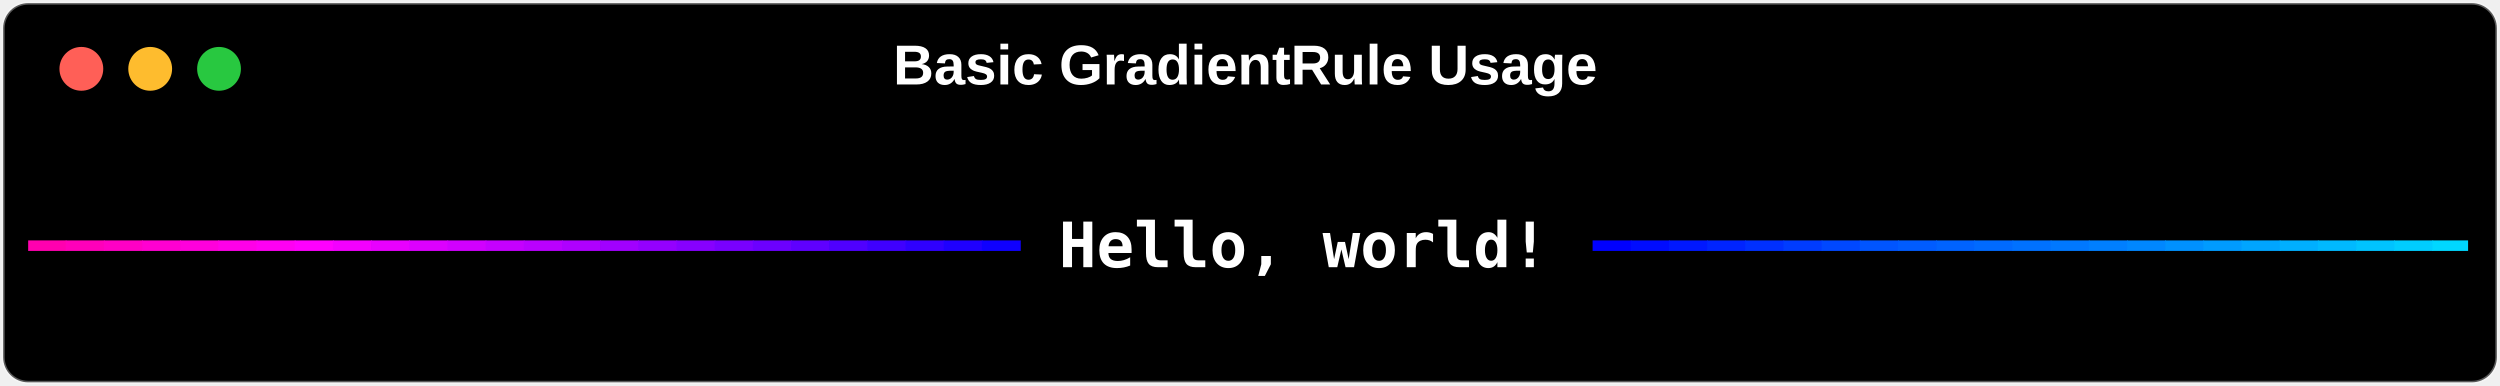
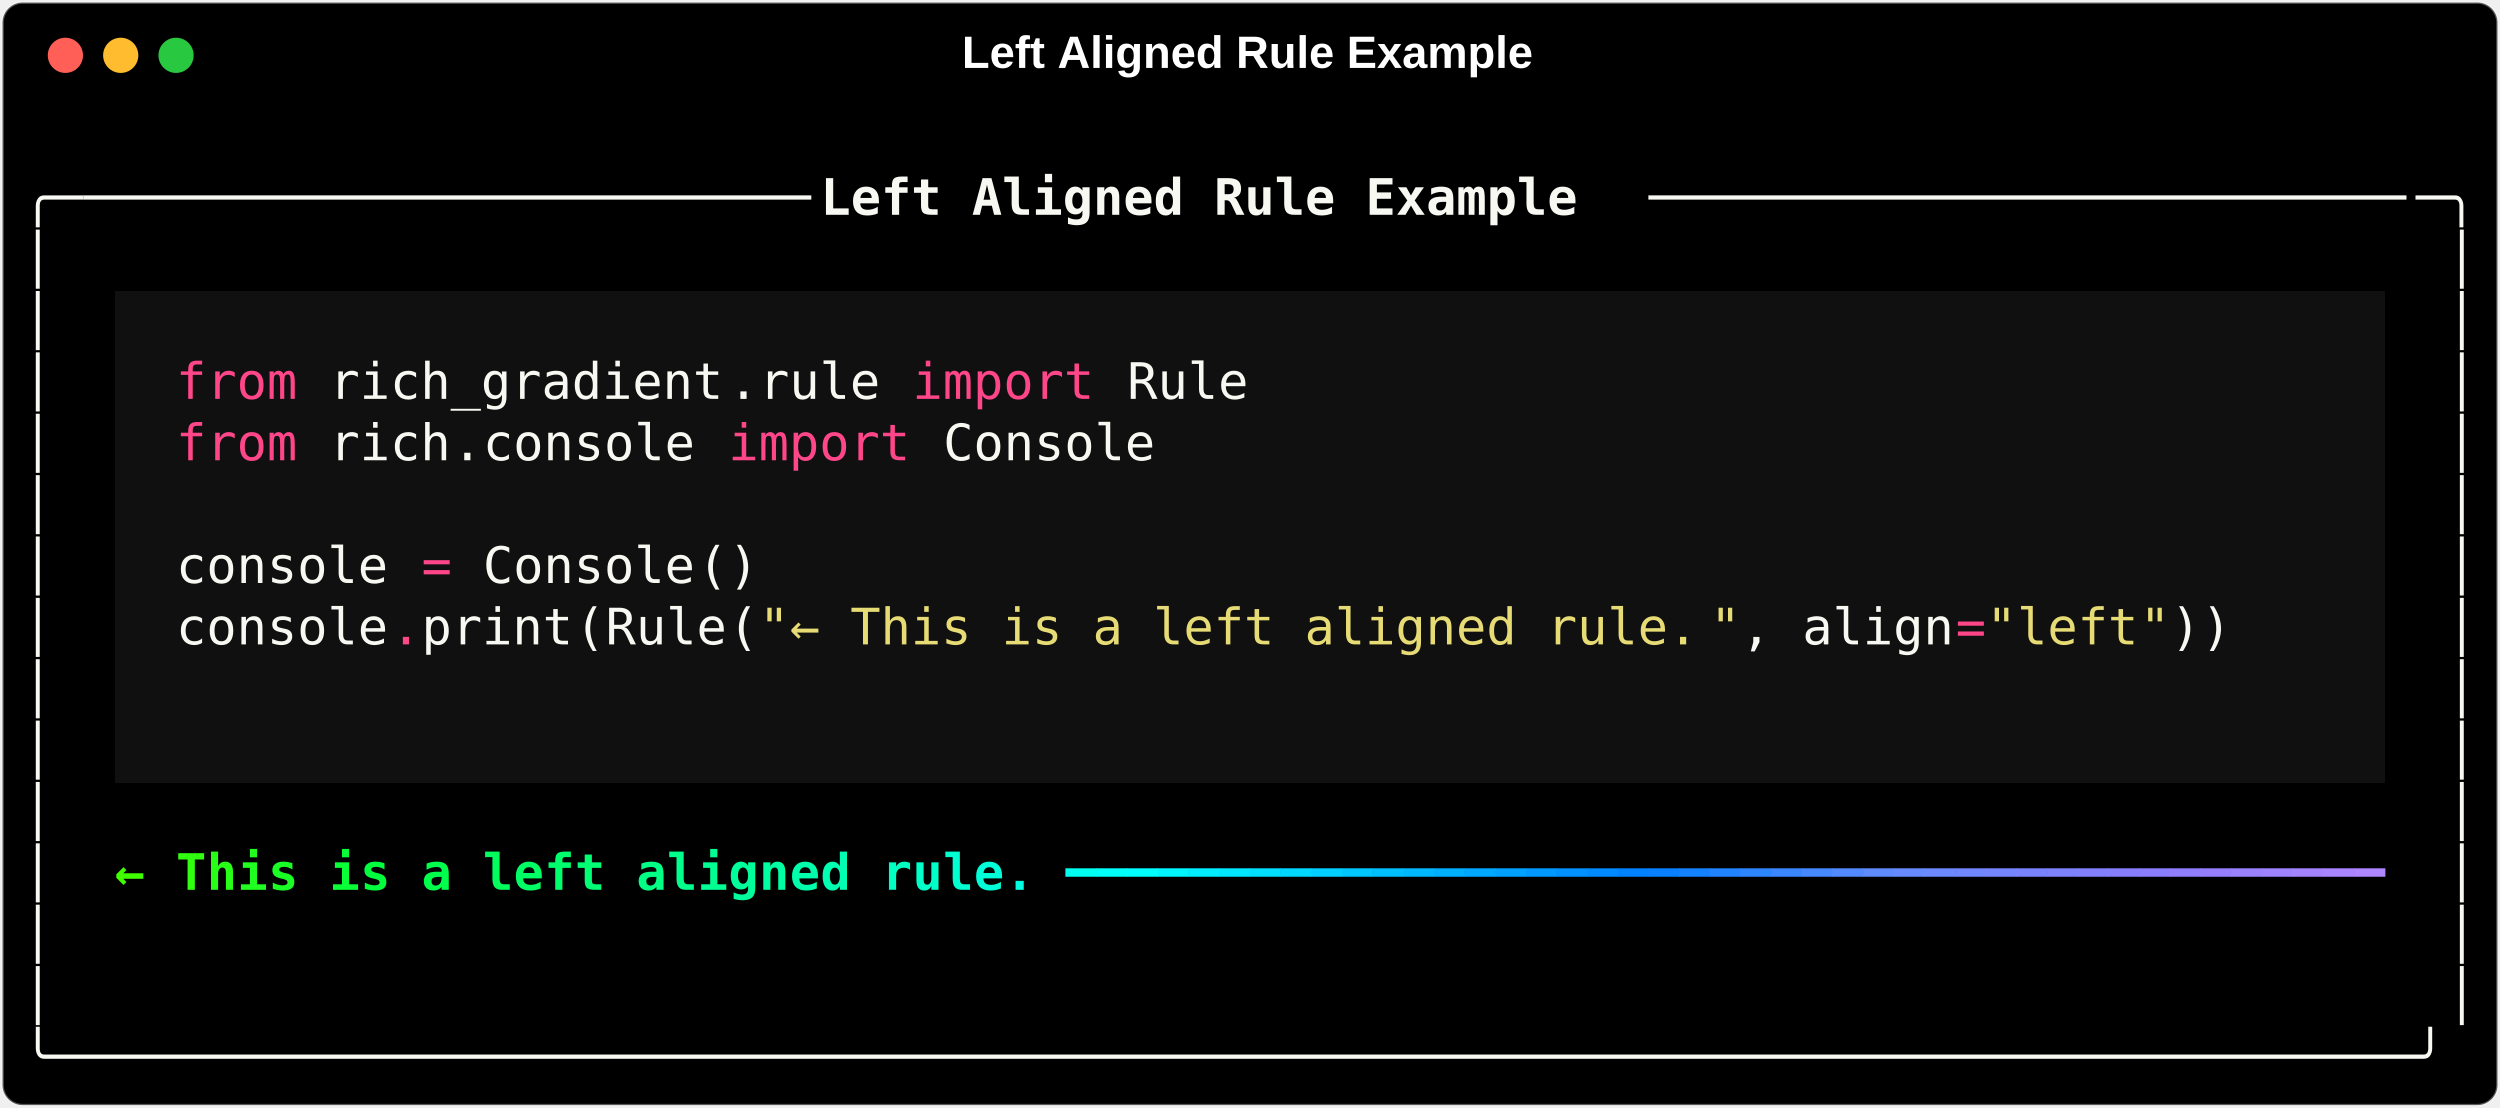
- <svg xmlns="http://www.w3.org/2000/svg" class="rich-terminal" viewBox="0 0 799 123.2">
+ <svg xmlns="http://www.w3.org/2000/svg" class="rich-terminal" viewBox="0 0 994 440.4">
  <style>

    @font-face {
        font-family: "Fira Code";
        src: local("FiraCode-Regular"),
                url("https://cdnjs.cloudflare.com/ajax/libs/firacode/6.2.0/woff2/FiraCode-Regular.woff2") format("woff2"),
                url("https://cdnjs.cloudflare.com/ajax/libs/firacode/6.2.0/woff/FiraCode-Regular.woff") format("woff");
        font-style: normal;
        font-weight: 400;
    }
    @font-face {
        font-family: "Fira Code";
        src: local("FiraCode-Bold"),
                url("https://cdnjs.cloudflare.com/ajax/libs/firacode/6.2.0/woff2/FiraCode-Bold.woff2") format("woff2"),
                url("https://cdnjs.cloudflare.com/ajax/libs/firacode/6.2.0/woff/FiraCode-Bold.woff") format("woff");
        font-style: bold;
        font-weight: 700;
    }

-     .terminal-1209703816-matrix {
+     .terminal-2399346236-matrix {
        font-family: Fira Code, monospace;
        font-size: 20px;
        line-height: 24.4px;
        font-variant-east-asian: full-width;
    }

-     .terminal-1209703816-title {
+     .terminal-2399346236-title {
        font-size: 18px;
        font-weight: bold;
        font-family: arial;
    }

-     .terminal-1209703816-r1 { fill: #ffffff }
- .terminal-1209703816-r2 { fill: #ff00af }
- .terminal-1209703816-r3 { fill: #ff00ba }
- .terminal-1209703816-r4 { fill: #ff00c5 }
- .terminal-1209703816-r5 { fill: #ff00d1 }
- .terminal-1209703816-r6 { fill: #ff00dc }
- .terminal-1209703816-r7 { fill: #ff00e8 }
- .terminal-1209703816-r8 { fill: #ff00f3 }
- .terminal-1209703816-r9 { fill: #ff00ff }
- .terminal-1209703816-r10 { fill: #f300ff }
- .terminal-1209703816-r11 { fill: #e800ff }
- .terminal-1209703816-r12 { fill: #dc00ff }
- .terminal-1209703816-r13 { fill: #d100ff }
- .terminal-1209703816-r14 { fill: #c500ff }
- .terminal-1209703816-r15 { fill: #ba00ff }
- .terminal-1209703816-r16 { fill: #af00ff }
- .terminal-1209703816-r17 { fill: #a100ff }
- .terminal-1209703816-r18 { fill: #9400ff }
- .terminal-1209703816-r19 { fill: #8700ff }
- .terminal-1209703816-r20 { fill: #7900ff }
- .terminal-1209703816-r21 { fill: #6c00ff }
- .terminal-1209703816-r22 { fill: #5f00ff }
- .terminal-1209703816-r23 { fill: #4f00ff }
- .terminal-1209703816-r24 { fill: #3f00ff }
- .terminal-1209703816-r25 { fill: #2f00ff }
- .terminal-1209703816-r26 { fill: #1f00ff }
- .terminal-1209703816-r27 { fill: #0f00ff }
- .terminal-1209703816-r28 { fill: #ffffff;font-weight: bold }
- .terminal-1209703816-r29 { fill: #0000ff }
- .terminal-1209703816-r30 { fill: #000cff }
- .terminal-1209703816-r31 { fill: #0018ff }
- .terminal-1209703816-r32 { fill: #0024ff }
- .terminal-1209703816-r33 { fill: #0030ff }
- .terminal-1209703816-r34 { fill: #003cff }
- .terminal-1209703816-r35 { fill: #0048ff }
- .terminal-1209703816-r36 { fill: #0055ff }
- .terminal-1209703816-r37 { fill: #005cff }
- .terminal-1209703816-r38 { fill: #0063ff }
- .terminal-1209703816-r39 { fill: #006aff }
- .terminal-1209703816-r40 { fill: #0071ff }
- .terminal-1209703816-r41 { fill: #0078ff }
- .terminal-1209703816-r42 { fill: #007fff }
- .terminal-1209703816-r43 { fill: #0087ff }
- .terminal-1209703816-r44 { fill: #0091ff }
- .terminal-1209703816-r45 { fill: #009bff }
- .terminal-1209703816-r46 { fill: #00a5ff }
- .terminal-1209703816-r47 { fill: #00afff }
- .terminal-1209703816-r48 { fill: #00b9ff }
- .terminal-1209703816-r49 { fill: #00c3ff }
- .terminal-1209703816-r50 { fill: #00cdff }
- .terminal-1209703816-r51 { fill: #00d7ff }
+     .terminal-2399346236-r1 { fill: #ffffff }
+ .terminal-2399346236-r2 { fill: #f8f8f2;font-weight: bold }
+ .terminal-2399346236-r3 { fill: #ff4689 }
+ .terminal-2399346236-r4 { fill: #f8f8f2 }
+ .terminal-2399346236-r5 { fill: #e6db74 }
+ .terminal-2399346236-r6 { fill: #40ff00;font-weight: bold }
+ .terminal-2399346236-r7 { fill: #38ff07;font-weight: bold }
+ .terminal-2399346236-r8 { fill: #30ff0f;font-weight: bold }
+ .terminal-2399346236-r9 { fill: #28ff17;font-weight: bold }
+ .terminal-2399346236-r10 { fill: #20ff1f;font-weight: bold }
+ .terminal-2399346236-r11 { fill: #19ff26;font-weight: bold }
+ .terminal-2399346236-r12 { fill: #11ff2e;font-weight: bold }
+ .terminal-2399346236-r13 { fill: #09ff36;font-weight: bold }
+ .terminal-2399346236-r14 { fill: #01ff3e;font-weight: bold }
+ .terminal-2399346236-r15 { fill: #00ff46;font-weight: bold }
+ .terminal-2399346236-r16 { fill: #00ff4d;font-weight: bold }
+ .terminal-2399346236-r17 { fill: #00ff55;font-weight: bold }
+ .terminal-2399346236-r18 { fill: #00ff5d;font-weight: bold }
+ .terminal-2399346236-r19 { fill: #00ff65;font-weight: bold }
+ .terminal-2399346236-r20 { fill: #00ff6c;font-weight: bold }
+ .terminal-2399346236-r21 { fill: #00ff74;font-weight: bold }
+ .terminal-2399346236-r22 { fill: #00ff7c;font-weight: bold }
+ .terminal-2399346236-r23 { fill: #00ff84;font-weight: bold }
+ .terminal-2399346236-r24 { fill: #00ff8b;font-weight: bold }
+ .terminal-2399346236-r25 { fill: #00ff93;font-weight: bold }
+ .terminal-2399346236-r26 { fill: #00ff9b;font-weight: bold }
+ .terminal-2399346236-r27 { fill: #00ffa2;font-weight: bold }
+ .terminal-2399346236-r28 { fill: #00ffaa;font-weight: bold }
+ .terminal-2399346236-r29 { fill: #00ffb2;font-weight: bold }
+ .terminal-2399346236-r30 { fill: #00ffb9;font-weight: bold }
+ .terminal-2399346236-r31 { fill: #00ffc1;font-weight: bold }
+ .terminal-2399346236-r32 { fill: #00ffc9;font-weight: bold }
+ .terminal-2399346236-r33 { fill: #00ffd1;font-weight: bold }
+ .terminal-2399346236-r34 { fill: #00ffd8;font-weight: bold }
+ .terminal-2399346236-r35 { fill: #00ffe0;font-weight: bold }
+ .terminal-2399346236-r36 { fill: #00ffe8 }
+ .terminal-2399346236-r37 { fill: #00fff0 }
+ .terminal-2399346236-r38 { fill: #00fff8 }
+ .terminal-2399346236-r39 { fill: #00feff }
+ .terminal-2399346236-r40 { fill: #00f6ff }
+ .terminal-2399346236-r41 { fill: #00eeff }
+ .terminal-2399346236-r42 { fill: #00e6ff }
+ .terminal-2399346236-r43 { fill: #00dfff }
+ .terminal-2399346236-r44 { fill: #00d7ff }
+ .terminal-2399346236-r45 { fill: #00cfff }
+ .terminal-2399346236-r46 { fill: #00c7ff }
+ .terminal-2399346236-r47 { fill: #00bfff }
+ .terminal-2399346236-r48 { fill: #00b8ff }
+ .terminal-2399346236-r49 { fill: #00b0ff }
+ .terminal-2399346236-r50 { fill: #00a8ff }
+ .terminal-2399346236-r51 { fill: #00a1ff }
+ .terminal-2399346236-r52 { fill: #0099ff }
+ .terminal-2399346236-r53 { fill: #0091ff }
+ .terminal-2399346236-r54 { fill: #008aff }
+ .terminal-2399346236-r55 { fill: #0082ff }
+ .terminal-2399346236-r56 { fill: #0880ff }
+ .terminal-2399346236-r57 { fill: #1482ff }
+ .terminal-2399346236-r58 { fill: #2183ff }
+ .terminal-2399346236-r59 { fill: #2d85ff }
+ .terminal-2399346236-r60 { fill: #3986ff }
+ .terminal-2399346236-r61 { fill: #4688ff }
+ .terminal-2399346236-r62 { fill: #5289ff }
+ .terminal-2399346236-r63 { fill: #5f8bff }
+ .terminal-2399346236-r64 { fill: #678bff }
+ .terminal-2399346236-r65 { fill: #6c89ff }
+ .terminal-2399346236-r66 { fill: #7087ff }
+ .terminal-2399346236-r67 { fill: #7585ff }
+ .terminal-2399346236-r68 { fill: #7983ff }
+ .terminal-2399346236-r69 { fill: #7d82ff }
+ .terminal-2399346236-r70 { fill: #8280ff }
+ .terminal-2399346236-r71 { fill: #867eff }
+ .terminal-2399346236-r72 { fill: #8b7dff }
+ .terminal-2399346236-r73 { fill: #907eff }
+ .terminal-2399346236-r74 { fill: #957fff }
+ .terminal-2399346236-r75 { fill: #9a81ff }
+ .terminal-2399346236-r76 { fill: #9f82ff }
+ .terminal-2399346236-r77 { fill: #a483ff }
+ .terminal-2399346236-r78 { fill: #a985ff }
+ .terminal-2399346236-r79 { fill: #ae86ff }
    </style>
  <defs>
-     <clipPath id="terminal-1209703816-clip-terminal">
-       <rect x="0" y="0" width="779.8" height="72.2" />
-     </clipPath>
-     <clipPath id="terminal-1209703816-line-0">
-       <rect x="0" y="1.5" width="780.8" height="24.65" />
-     </clipPath>
-     <clipPath id="terminal-1209703816-line-1">
-       <rect x="0" y="25.9" width="780.8" height="24.65" />
+     <clipPath id="terminal-2399346236-clip-terminal">
+       <rect x="0" y="0" width="975.0" height="389.4" />
+     </clipPath>
+     <clipPath id="terminal-2399346236-line-0">
+       <rect x="0" y="1.5" width="976" height="24.65" />
+     </clipPath>
+     <clipPath id="terminal-2399346236-line-1">
+       <rect x="0" y="25.9" width="976" height="24.65" />
+     </clipPath>
+     <clipPath id="terminal-2399346236-line-2">
+       <rect x="0" y="50.3" width="976" height="24.65" />
+     </clipPath>
+     <clipPath id="terminal-2399346236-line-3">
+       <rect x="0" y="74.7" width="976" height="24.65" />
+     </clipPath>
+     <clipPath id="terminal-2399346236-line-4">
+       <rect x="0" y="99.1" width="976" height="24.65" />
+     </clipPath>
+     <clipPath id="terminal-2399346236-line-5">
+       <rect x="0" y="123.5" width="976" height="24.65" />
+     </clipPath>
+     <clipPath id="terminal-2399346236-line-6">
+       <rect x="0" y="147.9" width="976" height="24.65" />
+     </clipPath>
+     <clipPath id="terminal-2399346236-line-7">
+       <rect x="0" y="172.3" width="976" height="24.65" />
+     </clipPath>
+     <clipPath id="terminal-2399346236-line-8">
+       <rect x="0" y="196.7" width="976" height="24.65" />
+     </clipPath>
+     <clipPath id="terminal-2399346236-line-9">
+       <rect x="0" y="221.1" width="976" height="24.65" />
+     </clipPath>
+     <clipPath id="terminal-2399346236-line-10">
+       <rect x="0" y="245.5" width="976" height="24.65" />
+     </clipPath>
+     <clipPath id="terminal-2399346236-line-11">
+       <rect x="0" y="269.9" width="976" height="24.65" />
+     </clipPath>
+     <clipPath id="terminal-2399346236-line-12">
+       <rect x="0" y="294.3" width="976" height="24.65" />
+     </clipPath>
+     <clipPath id="terminal-2399346236-line-13">
+       <rect x="0" y="318.7" width="976" height="24.65" />
+     </clipPath>
+     <clipPath id="terminal-2399346236-line-14">
+       <rect x="0" y="343.1" width="976" height="24.65" />
    </clipPath>
  </defs>
-   <rect fill="#000000" stroke="rgba(255,255,255,0.35)" stroke-width="1" x="1" y="1" width="797" height="121.2" rx="8" />
-   <text class="terminal-1209703816-title" fill="#ffffff" text-anchor="middle" x="398" y="27">Basic GradientRule Usage</text>
+   <rect fill="#000000" stroke="rgba(255,255,255,0.35)" stroke-width="1" x="1" y="1" width="992" height="438.4" rx="8" />
+   <text class="terminal-2399346236-title" fill="#ffffff" text-anchor="middle" x="496" y="27">Left Aligned Rule Example</text>
  <g transform="translate(26,22)">
    <circle cx="0" cy="0" r="7" fill="#ff5f57" />
    <circle cx="22" cy="0" r="7" fill="#febc2e" />
    <circle cx="44" cy="0" r="7" fill="#28c840" />
  </g>
-   <g transform="translate(9, 41)" clip-path="url(#terminal-1209703816-clip-terminal)">
-     <g class="terminal-1209703816-matrix">
-       <text class="terminal-1209703816-r1" x="780.8" y="20" textLength="12.2" clip-path="url(#terminal-1209703816-line-0)">
- </text>
-       <text class="terminal-1209703816-r2" x="0" y="44.4" textLength="12.2" clip-path="url(#terminal-1209703816-line-1)">━</text>
-       <text class="terminal-1209703816-r3" x="12.2" y="44.4" textLength="12.2" clip-path="url(#terminal-1209703816-line-1)">━</text>
-       <text class="terminal-1209703816-r4" x="24.4" y="44.4" textLength="12.2" clip-path="url(#terminal-1209703816-line-1)">━</text>
-       <text class="terminal-1209703816-r5" x="36.6" y="44.4" textLength="12.2" clip-path="url(#terminal-1209703816-line-1)">━</text>
-       <text class="terminal-1209703816-r6" x="48.8" y="44.4" textLength="12.2" clip-path="url(#terminal-1209703816-line-1)">━</text>
-       <text class="terminal-1209703816-r7" x="61" y="44.4" textLength="12.2" clip-path="url(#terminal-1209703816-line-1)">━</text>
-       <text class="terminal-1209703816-r8" x="73.2" y="44.4" textLength="12.2" clip-path="url(#terminal-1209703816-line-1)">━</text>
-       <text class="terminal-1209703816-r9" x="85.4" y="44.4" textLength="12.2" clip-path="url(#terminal-1209703816-line-1)">━</text>
-       <text class="terminal-1209703816-r10" x="97.6" y="44.4" textLength="12.2" clip-path="url(#terminal-1209703816-line-1)">━</text>
-       <text class="terminal-1209703816-r11" x="109.8" y="44.4" textLength="12.2" clip-path="url(#terminal-1209703816-line-1)">━</text>
-       <text class="terminal-1209703816-r12" x="122" y="44.4" textLength="12.2" clip-path="url(#terminal-1209703816-line-1)">━</text>
-       <text class="terminal-1209703816-r13" x="134.2" y="44.4" textLength="12.2" clip-path="url(#terminal-1209703816-line-1)">━</text>
-       <text class="terminal-1209703816-r14" x="146.4" y="44.4" textLength="12.2" clip-path="url(#terminal-1209703816-line-1)">━</text>
-       <text class="terminal-1209703816-r15" x="158.6" y="44.4" textLength="12.2" clip-path="url(#terminal-1209703816-line-1)">━</text>
-       <text class="terminal-1209703816-r16" x="170.8" y="44.4" textLength="12.2" clip-path="url(#terminal-1209703816-line-1)">━</text>
-       <text class="terminal-1209703816-r17" x="183" y="44.4" textLength="12.2" clip-path="url(#terminal-1209703816-line-1)">━</text>
-       <text class="terminal-1209703816-r18" x="195.2" y="44.4" textLength="12.2" clip-path="url(#terminal-1209703816-line-1)">━</text>
-       <text class="terminal-1209703816-r19" x="207.4" y="44.4" textLength="12.2" clip-path="url(#terminal-1209703816-line-1)">━</text>
-       <text class="terminal-1209703816-r20" x="219.6" y="44.4" textLength="12.2" clip-path="url(#terminal-1209703816-line-1)">━</text>
-       <text class="terminal-1209703816-r21" x="231.8" y="44.4" textLength="12.2" clip-path="url(#terminal-1209703816-line-1)">━</text>
-       <text class="terminal-1209703816-r22" x="244" y="44.4" textLength="12.2" clip-path="url(#terminal-1209703816-line-1)">━</text>
-       <text class="terminal-1209703816-r23" x="256.2" y="44.4" textLength="12.2" clip-path="url(#terminal-1209703816-line-1)">━</text>
-       <text class="terminal-1209703816-r24" x="268.4" y="44.4" textLength="12.2" clip-path="url(#terminal-1209703816-line-1)">━</text>
-       <text class="terminal-1209703816-r25" x="280.6" y="44.4" textLength="12.2" clip-path="url(#terminal-1209703816-line-1)">━</text>
-       <text class="terminal-1209703816-r26" x="292.8" y="44.4" textLength="12.2" clip-path="url(#terminal-1209703816-line-1)">━</text>
-       <text class="terminal-1209703816-r27" x="305" y="44.4" textLength="12.2" clip-path="url(#terminal-1209703816-line-1)">━</text>
-       <text class="terminal-1209703816-r28" x="329.4" y="44.4" textLength="158.6" clip-path="url(#terminal-1209703816-line-1)">Hello, world!</text>
-       <text class="terminal-1209703816-r29" x="500.2" y="44.4" textLength="12.2" clip-path="url(#terminal-1209703816-line-1)">━</text>
-       <text class="terminal-1209703816-r30" x="512.4" y="44.4" textLength="12.2" clip-path="url(#terminal-1209703816-line-1)">━</text>
-       <text class="terminal-1209703816-r31" x="524.6" y="44.4" textLength="12.2" clip-path="url(#terminal-1209703816-line-1)">━</text>
-       <text class="terminal-1209703816-r32" x="536.8" y="44.4" textLength="12.2" clip-path="url(#terminal-1209703816-line-1)">━</text>
-       <text class="terminal-1209703816-r33" x="549" y="44.4" textLength="12.2" clip-path="url(#terminal-1209703816-line-1)">━</text>
-       <text class="terminal-1209703816-r34" x="561.2" y="44.4" textLength="12.2" clip-path="url(#terminal-1209703816-line-1)">━</text>
-       <text class="terminal-1209703816-r35" x="573.4" y="44.4" textLength="12.2" clip-path="url(#terminal-1209703816-line-1)">━</text>
-       <text class="terminal-1209703816-r36" x="585.6" y="44.4" textLength="12.2" clip-path="url(#terminal-1209703816-line-1)">━</text>
-       <text class="terminal-1209703816-r37" x="597.8" y="44.4" textLength="12.2" clip-path="url(#terminal-1209703816-line-1)">━</text>
-       <text class="terminal-1209703816-r38" x="610" y="44.4" textLength="12.2" clip-path="url(#terminal-1209703816-line-1)">━</text>
-       <text class="terminal-1209703816-r39" x="622.2" y="44.4" textLength="12.2" clip-path="url(#terminal-1209703816-line-1)">━</text>
-       <text class="terminal-1209703816-r40" x="634.4" y="44.4" textLength="12.2" clip-path="url(#terminal-1209703816-line-1)">━</text>
-       <text class="terminal-1209703816-r41" x="646.6" y="44.4" textLength="12.2" clip-path="url(#terminal-1209703816-line-1)">━</text>
-       <text class="terminal-1209703816-r42" x="658.8" y="44.4" textLength="12.2" clip-path="url(#terminal-1209703816-line-1)">━</text>
-       <text class="terminal-1209703816-r43" x="671" y="44.4" textLength="12.2" clip-path="url(#terminal-1209703816-line-1)">━</text>
-       <text class="terminal-1209703816-r44" x="683.2" y="44.4" textLength="12.2" clip-path="url(#terminal-1209703816-line-1)">━</text>
-       <text class="terminal-1209703816-r45" x="695.4" y="44.4" textLength="12.2" clip-path="url(#terminal-1209703816-line-1)">━</text>
-       <text class="terminal-1209703816-r46" x="707.6" y="44.4" textLength="12.2" clip-path="url(#terminal-1209703816-line-1)">━</text>
-       <text class="terminal-1209703816-r47" x="719.8" y="44.4" textLength="12.2" clip-path="url(#terminal-1209703816-line-1)">━</text>
-       <text class="terminal-1209703816-r48" x="732" y="44.4" textLength="12.2" clip-path="url(#terminal-1209703816-line-1)">━</text>
-       <text class="terminal-1209703816-r49" x="744.2" y="44.4" textLength="12.2" clip-path="url(#terminal-1209703816-line-1)">━</text>
-       <text class="terminal-1209703816-r50" x="756.4" y="44.4" textLength="12.2" clip-path="url(#terminal-1209703816-line-1)">━</text>
-       <text class="terminal-1209703816-r51" x="768.6" y="44.4" textLength="12.2" clip-path="url(#terminal-1209703816-line-1)">━</text>
-       <text class="terminal-1209703816-r1" x="780.8" y="44.4" textLength="12.2" clip-path="url(#terminal-1209703816-line-1)">
- </text>
-       <text class="terminal-1209703816-r1" x="780.8" y="68.8" textLength="12.2" clip-path="url(#terminal-1209703816-line-2)">
+   <g transform="translate(9, 41)" clip-path="url(#terminal-2399346236-clip-terminal)">
+     <rect fill="#101010" x="36.6" y="74.7" width="902.8" height="24.65" shape-rendering="crispEdges" />
+     <rect fill="#101010" x="36.6" y="99.1" width="24.4" height="24.65" shape-rendering="crispEdges" />
+     <rect fill="#101010" x="61" y="99.1" width="48.8" height="24.65" shape-rendering="crispEdges" />
+     <rect fill="#101010" x="109.8" y="99.1" width="12.2" height="24.65" shape-rendering="crispEdges" />
+     <rect fill="#101010" x="122" y="99.1" width="158.6" height="24.65" shape-rendering="crispEdges" />
+     <rect fill="#101010" x="280.6" y="99.1" width="12.2" height="24.65" shape-rendering="crispEdges" />
+     <rect fill="#101010" x="292.8" y="99.1" width="48.8" height="24.65" shape-rendering="crispEdges" />
+     <rect fill="#101010" x="341.6" y="99.1" width="12.2" height="24.65" shape-rendering="crispEdges" />
+     <rect fill="#101010" x="353.8" y="99.1" width="73.2" height="24.65" shape-rendering="crispEdges" />
+     <rect fill="#101010" x="427" y="99.1" width="12.2" height="24.65" shape-rendering="crispEdges" />
+     <rect fill="#101010" x="439.2" y="99.1" width="48.8" height="24.65" shape-rendering="crispEdges" />
+     <rect fill="#101010" x="488" y="99.1" width="427" height="24.65" shape-rendering="crispEdges" />
+     <rect fill="#101010" x="915" y="99.1" width="24.4" height="24.65" shape-rendering="crispEdges" />
+     <rect fill="#101010" x="36.6" y="123.5" width="24.4" height="24.65" shape-rendering="crispEdges" />
+     <rect fill="#101010" x="61" y="123.5" width="48.8" height="24.65" shape-rendering="crispEdges" />
+     <rect fill="#101010" x="109.8" y="123.5" width="12.2" height="24.65" shape-rendering="crispEdges" />
+     <rect fill="#101010" x="122" y="123.5" width="48.8" height="24.65" shape-rendering="crispEdges" />
+     <rect fill="#101010" x="170.8" y="123.5" width="12.2" height="24.65" shape-rendering="crispEdges" />
+     <rect fill="#101010" x="183" y="123.5" width="85.4" height="24.65" shape-rendering="crispEdges" />
+     <rect fill="#101010" x="268.4" y="123.5" width="12.2" height="24.65" shape-rendering="crispEdges" />
+     <rect fill="#101010" x="280.6" y="123.5" width="73.2" height="24.65" shape-rendering="crispEdges" />
+     <rect fill="#101010" x="353.8" y="123.5" width="12.2" height="24.65" shape-rendering="crispEdges" />
+     <rect fill="#101010" x="366" y="123.5" width="85.4" height="24.65" shape-rendering="crispEdges" />
+     <rect fill="#101010" x="451.4" y="123.5" width="463.6" height="24.65" shape-rendering="crispEdges" />
+     <rect fill="#101010" x="915" y="123.5" width="24.4" height="24.65" shape-rendering="crispEdges" />
+     <rect fill="#101010" x="36.6" y="147.9" width="24.4" height="24.65" shape-rendering="crispEdges" />
+     <rect fill="#101010" x="61" y="147.9" width="854" height="24.65" shape-rendering="crispEdges" />
+     <rect fill="#101010" x="915" y="147.9" width="24.4" height="24.65" shape-rendering="crispEdges" />
+     <rect fill="#101010" x="36.6" y="172.3" width="24.4" height="24.65" shape-rendering="crispEdges" />
+     <rect fill="#101010" x="61" y="172.3" width="85.4" height="24.65" shape-rendering="crispEdges" />
+     <rect fill="#101010" x="146.4" y="172.3" width="12.2" height="24.65" shape-rendering="crispEdges" />
+     <rect fill="#101010" x="158.6" y="172.3" width="12.2" height="24.65" shape-rendering="crispEdges" />
+     <rect fill="#101010" x="170.8" y="172.3" width="12.2" height="24.65" shape-rendering="crispEdges" />
+     <rect fill="#101010" x="183" y="172.3" width="85.4" height="24.65" shape-rendering="crispEdges" />
+     <rect fill="#101010" x="268.4" y="172.3" width="12.2" height="24.65" shape-rendering="crispEdges" />
+     <rect fill="#101010" x="280.6" y="172.3" width="12.2" height="24.65" shape-rendering="crispEdges" />
+     <rect fill="#101010" x="292.8" y="172.3" width="622.2" height="24.65" shape-rendering="crispEdges" />
+     <rect fill="#101010" x="915" y="172.3" width="24.4" height="24.65" shape-rendering="crispEdges" />
+     <rect fill="#101010" x="36.6" y="196.7" width="24.4" height="24.65" shape-rendering="crispEdges" />
+     <rect fill="#101010" x="61" y="196.7" width="85.4" height="24.65" shape-rendering="crispEdges" />
+     <rect fill="#101010" x="146.4" y="196.7" width="12.2" height="24.65" shape-rendering="crispEdges" />
+     <rect fill="#101010" x="158.6" y="196.7" width="61" height="24.65" shape-rendering="crispEdges" />
+     <rect fill="#101010" x="219.6" y="196.7" width="12.2" height="24.65" shape-rendering="crispEdges" />
+     <rect fill="#101010" x="231.8" y="196.7" width="48.8" height="24.65" shape-rendering="crispEdges" />
+     <rect fill="#101010" x="280.6" y="196.7" width="12.2" height="24.65" shape-rendering="crispEdges" />
+     <rect fill="#101010" x="292.8" y="196.7" width="12.2" height="24.65" shape-rendering="crispEdges" />
+     <rect fill="#101010" x="305" y="196.7" width="366" height="24.65" shape-rendering="crispEdges" />
+     <rect fill="#101010" x="671" y="196.7" width="12.2" height="24.65" shape-rendering="crispEdges" />
+     <rect fill="#101010" x="683.2" y="196.7" width="12.2" height="24.65" shape-rendering="crispEdges" />
+     <rect fill="#101010" x="695.4" y="196.7" width="12.2" height="24.65" shape-rendering="crispEdges" />
+     <rect fill="#101010" x="707.6" y="196.7" width="61" height="24.65" shape-rendering="crispEdges" />
+     <rect fill="#101010" x="768.6" y="196.7" width="12.2" height="24.65" shape-rendering="crispEdges" />
+     <rect fill="#101010" x="780.8" y="196.7" width="12.2" height="24.65" shape-rendering="crispEdges" />
+     <rect fill="#101010" x="793" y="196.7" width="48.8" height="24.65" shape-rendering="crispEdges" />
+     <rect fill="#101010" x="841.8" y="196.7" width="12.2" height="24.65" shape-rendering="crispEdges" />
+     <rect fill="#101010" x="854" y="196.7" width="12.2" height="24.65" shape-rendering="crispEdges" />
+     <rect fill="#101010" x="866.2" y="196.7" width="12.2" height="24.65" shape-rendering="crispEdges" />
+     <rect fill="#101010" x="878.4" y="196.7" width="36.6" height="24.65" shape-rendering="crispEdges" />
+     <rect fill="#101010" x="915" y="196.7" width="24.4" height="24.65" shape-rendering="crispEdges" />
+     <rect fill="#101010" x="36.6" y="221.1" width="24.4" height="24.65" shape-rendering="crispEdges" />
+     <rect fill="#101010" x="61" y="221.1" width="854" height="24.65" shape-rendering="crispEdges" />
+     <rect fill="#101010" x="915" y="221.1" width="24.4" height="24.65" shape-rendering="crispEdges" />
+     <rect fill="#101010" x="36.6" y="245.5" width="902.8" height="24.65" shape-rendering="crispEdges" />
+     <g class="terminal-2399346236-matrix">
+       <text class="terminal-2399346236-r1" x="976" y="20" textLength="12.2" clip-path="url(#terminal-2399346236-line-0)">
+ </text>
+       <text class="terminal-2399346236-r2" x="0" y="44.4" textLength="24.4" clip-path="url(#terminal-2399346236-line-1)">╭─</text>
+       <text class="terminal-2399346236-r2" x="24.4" y="44.4" textLength="292.8" clip-path="url(#terminal-2399346236-line-1)">────────────────────────</text>
+       <text class="terminal-2399346236-r2" x="317.2" y="44.4" textLength="329.4" clip-path="url(#terminal-2399346236-line-1)"> Left Aligned Rule Example </text>
+       <text class="terminal-2399346236-r2" x="646.6" y="44.4" textLength="305" clip-path="url(#terminal-2399346236-line-1)">─────────────────────────</text>
+       <text class="terminal-2399346236-r2" x="951.6" y="44.4" textLength="24.4" clip-path="url(#terminal-2399346236-line-1)">─╮</text>
+       <text class="terminal-2399346236-r1" x="976" y="44.4" textLength="12.2" clip-path="url(#terminal-2399346236-line-1)">
+ </text>
+       <text class="terminal-2399346236-r2" x="0" y="68.8" textLength="12.2" clip-path="url(#terminal-2399346236-line-2)">│</text>
+       <text class="terminal-2399346236-r2" x="963.8" y="68.8" textLength="12.2" clip-path="url(#terminal-2399346236-line-2)">│</text>
+       <text class="terminal-2399346236-r1" x="976" y="68.8" textLength="12.2" clip-path="url(#terminal-2399346236-line-2)">
+ </text>
+       <text class="terminal-2399346236-r2" x="0" y="93.2" textLength="12.2" clip-path="url(#terminal-2399346236-line-3)">│</text>
+       <text class="terminal-2399346236-r2" x="963.8" y="93.2" textLength="12.2" clip-path="url(#terminal-2399346236-line-3)">│</text>
+       <text class="terminal-2399346236-r1" x="976" y="93.2" textLength="12.2" clip-path="url(#terminal-2399346236-line-3)">
+ </text>
+       <text class="terminal-2399346236-r2" x="0" y="117.6" textLength="12.2" clip-path="url(#terminal-2399346236-line-4)">│</text>
+       <text class="terminal-2399346236-r3" x="61" y="117.6" textLength="48.8" clip-path="url(#terminal-2399346236-line-4)">from</text>
+       <text class="terminal-2399346236-r4" x="122" y="117.6" textLength="158.6" clip-path="url(#terminal-2399346236-line-4)">rich_gradient</text>
+       <text class="terminal-2399346236-r4" x="280.6" y="117.6" textLength="12.2" clip-path="url(#terminal-2399346236-line-4)">.</text>
+       <text class="terminal-2399346236-r4" x="292.8" y="117.6" textLength="48.8" clip-path="url(#terminal-2399346236-line-4)">rule</text>
+       <text class="terminal-2399346236-r3" x="353.8" y="117.6" textLength="73.2" clip-path="url(#terminal-2399346236-line-4)">import</text>
+       <text class="terminal-2399346236-r4" x="439.2" y="117.6" textLength="48.8" clip-path="url(#terminal-2399346236-line-4)">Rule</text>
+       <text class="terminal-2399346236-r2" x="963.8" y="117.6" textLength="12.2" clip-path="url(#terminal-2399346236-line-4)">│</text>
+       <text class="terminal-2399346236-r1" x="976" y="117.6" textLength="12.2" clip-path="url(#terminal-2399346236-line-4)">
+ </text>
+       <text class="terminal-2399346236-r2" x="0" y="142" textLength="12.2" clip-path="url(#terminal-2399346236-line-5)">│</text>
+       <text class="terminal-2399346236-r3" x="61" y="142" textLength="48.8" clip-path="url(#terminal-2399346236-line-5)">from</text>
+       <text class="terminal-2399346236-r4" x="122" y="142" textLength="48.8" clip-path="url(#terminal-2399346236-line-5)">rich</text>
+       <text class="terminal-2399346236-r4" x="170.8" y="142" textLength="12.2" clip-path="url(#terminal-2399346236-line-5)">.</text>
+       <text class="terminal-2399346236-r4" x="183" y="142" textLength="85.4" clip-path="url(#terminal-2399346236-line-5)">console</text>
+       <text class="terminal-2399346236-r3" x="280.6" y="142" textLength="73.2" clip-path="url(#terminal-2399346236-line-5)">import</text>
+       <text class="terminal-2399346236-r4" x="366" y="142" textLength="85.4" clip-path="url(#terminal-2399346236-line-5)">Console</text>
+       <text class="terminal-2399346236-r2" x="963.8" y="142" textLength="12.2" clip-path="url(#terminal-2399346236-line-5)">│</text>
+       <text class="terminal-2399346236-r1" x="976" y="142" textLength="12.2" clip-path="url(#terminal-2399346236-line-5)">
+ </text>
+       <text class="terminal-2399346236-r2" x="0" y="166.4" textLength="12.2" clip-path="url(#terminal-2399346236-line-6)">│</text>
+       <text class="terminal-2399346236-r2" x="963.8" y="166.4" textLength="12.2" clip-path="url(#terminal-2399346236-line-6)">│</text>
+       <text class="terminal-2399346236-r1" x="976" y="166.4" textLength="12.2" clip-path="url(#terminal-2399346236-line-6)">
+ </text>
+       <text class="terminal-2399346236-r2" x="0" y="190.8" textLength="12.2" clip-path="url(#terminal-2399346236-line-7)">│</text>
+       <text class="terminal-2399346236-r4" x="61" y="190.8" textLength="85.4" clip-path="url(#terminal-2399346236-line-7)">console</text>
+       <text class="terminal-2399346236-r3" x="158.6" y="190.8" textLength="12.2" clip-path="url(#terminal-2399346236-line-7)">=</text>
+       <text class="terminal-2399346236-r4" x="183" y="190.8" textLength="85.4" clip-path="url(#terminal-2399346236-line-7)">Console</text>
+       <text class="terminal-2399346236-r4" x="268.4" y="190.8" textLength="12.2" clip-path="url(#terminal-2399346236-line-7)">(</text>
+       <text class="terminal-2399346236-r4" x="280.6" y="190.8" textLength="12.2" clip-path="url(#terminal-2399346236-line-7)">)</text>
+       <text class="terminal-2399346236-r2" x="963.8" y="190.8" textLength="12.2" clip-path="url(#terminal-2399346236-line-7)">│</text>
+       <text class="terminal-2399346236-r1" x="976" y="190.8" textLength="12.2" clip-path="url(#terminal-2399346236-line-7)">
+ </text>
+       <text class="terminal-2399346236-r2" x="0" y="215.2" textLength="12.2" clip-path="url(#terminal-2399346236-line-8)">│</text>
+       <text class="terminal-2399346236-r4" x="61" y="215.2" textLength="85.4" clip-path="url(#terminal-2399346236-line-8)">console</text>
+       <text class="terminal-2399346236-r3" x="146.4" y="215.2" textLength="12.2" clip-path="url(#terminal-2399346236-line-8)">.</text>
+       <text class="terminal-2399346236-r4" x="158.6" y="215.2" textLength="61" clip-path="url(#terminal-2399346236-line-8)">print</text>
+       <text class="terminal-2399346236-r4" x="219.6" y="215.2" textLength="12.2" clip-path="url(#terminal-2399346236-line-8)">(</text>
+       <text class="terminal-2399346236-r4" x="231.8" y="215.2" textLength="48.8" clip-path="url(#terminal-2399346236-line-8)">Rule</text>
+       <text class="terminal-2399346236-r4" x="280.6" y="215.2" textLength="12.2" clip-path="url(#terminal-2399346236-line-8)">(</text>
+       <text class="terminal-2399346236-r5" x="292.8" y="215.2" textLength="12.2" clip-path="url(#terminal-2399346236-line-8)">"</text>
+       <text class="terminal-2399346236-r5" x="305" y="215.2" textLength="366" clip-path="url(#terminal-2399346236-line-8)">← This is a left aligned rule.</text>
+       <text class="terminal-2399346236-r5" x="671" y="215.2" textLength="12.2" clip-path="url(#terminal-2399346236-line-8)">"</text>
+       <text class="terminal-2399346236-r4" x="683.2" y="215.2" textLength="12.2" clip-path="url(#terminal-2399346236-line-8)">,</text>
+       <text class="terminal-2399346236-r4" x="707.6" y="215.2" textLength="61" clip-path="url(#terminal-2399346236-line-8)">align</text>
+       <text class="terminal-2399346236-r3" x="768.6" y="215.2" textLength="12.2" clip-path="url(#terminal-2399346236-line-8)">=</text>
+       <text class="terminal-2399346236-r5" x="780.8" y="215.2" textLength="12.2" clip-path="url(#terminal-2399346236-line-8)">"</text>
+       <text class="terminal-2399346236-r5" x="793" y="215.2" textLength="48.8" clip-path="url(#terminal-2399346236-line-8)">left</text>
+       <text class="terminal-2399346236-r5" x="841.8" y="215.2" textLength="12.2" clip-path="url(#terminal-2399346236-line-8)">"</text>
+       <text class="terminal-2399346236-r4" x="854" y="215.2" textLength="12.2" clip-path="url(#terminal-2399346236-line-8)">)</text>
+       <text class="terminal-2399346236-r4" x="866.2" y="215.2" textLength="12.2" clip-path="url(#terminal-2399346236-line-8)">)</text>
+       <text class="terminal-2399346236-r2" x="963.8" y="215.2" textLength="12.2" clip-path="url(#terminal-2399346236-line-8)">│</text>
+       <text class="terminal-2399346236-r1" x="976" y="215.2" textLength="12.2" clip-path="url(#terminal-2399346236-line-8)">
+ </text>
+       <text class="terminal-2399346236-r2" x="0" y="239.6" textLength="12.2" clip-path="url(#terminal-2399346236-line-9)">│</text>
+       <text class="terminal-2399346236-r2" x="963.8" y="239.6" textLength="12.2" clip-path="url(#terminal-2399346236-line-9)">│</text>
+       <text class="terminal-2399346236-r1" x="976" y="239.6" textLength="12.2" clip-path="url(#terminal-2399346236-line-9)">
+ </text>
+       <text class="terminal-2399346236-r2" x="0" y="264" textLength="12.2" clip-path="url(#terminal-2399346236-line-10)">│</text>
+       <text class="terminal-2399346236-r2" x="963.8" y="264" textLength="12.2" clip-path="url(#terminal-2399346236-line-10)">│</text>
+       <text class="terminal-2399346236-r1" x="976" y="264" textLength="12.2" clip-path="url(#terminal-2399346236-line-10)">
+ </text>
+       <text class="terminal-2399346236-r2" x="0" y="288.4" textLength="12.2" clip-path="url(#terminal-2399346236-line-11)">│</text>
+       <text class="terminal-2399346236-r2" x="963.8" y="288.4" textLength="12.2" clip-path="url(#terminal-2399346236-line-11)">│</text>
+       <text class="terminal-2399346236-r1" x="976" y="288.4" textLength="12.2" clip-path="url(#terminal-2399346236-line-11)">
+ </text>
+       <text class="terminal-2399346236-r2" x="0" y="312.8" textLength="12.2" clip-path="url(#terminal-2399346236-line-12)">│</text>
+       <text class="terminal-2399346236-r6" x="36.6" y="312.8" textLength="12.2" clip-path="url(#terminal-2399346236-line-12)">←</text>
+       <text class="terminal-2399346236-r8" x="61" y="312.8" textLength="12.2" clip-path="url(#terminal-2399346236-line-12)">T</text>
+       <text class="terminal-2399346236-r9" x="73.2" y="312.8" textLength="12.2" clip-path="url(#terminal-2399346236-line-12)">h</text>
+       <text class="terminal-2399346236-r10" x="85.4" y="312.8" textLength="12.2" clip-path="url(#terminal-2399346236-line-12)">i</text>
+       <text class="terminal-2399346236-r11" x="97.6" y="312.8" textLength="12.2" clip-path="url(#terminal-2399346236-line-12)">s</text>
+       <text class="terminal-2399346236-r13" x="122" y="312.8" textLength="12.2" clip-path="url(#terminal-2399346236-line-12)">i</text>
+       <text class="terminal-2399346236-r14" x="134.2" y="312.8" textLength="12.2" clip-path="url(#terminal-2399346236-line-12)">s</text>
+       <text class="terminal-2399346236-r16" x="158.6" y="312.8" textLength="12.2" clip-path="url(#terminal-2399346236-line-12)">a</text>
+       <text class="terminal-2399346236-r18" x="183" y="312.8" textLength="12.2" clip-path="url(#terminal-2399346236-line-12)">l</text>
+       <text class="terminal-2399346236-r19" x="195.2" y="312.8" textLength="12.2" clip-path="url(#terminal-2399346236-line-12)">e</text>
+       <text class="terminal-2399346236-r20" x="207.4" y="312.8" textLength="12.2" clip-path="url(#terminal-2399346236-line-12)">f</text>
+       <text class="terminal-2399346236-r21" x="219.6" y="312.8" textLength="12.2" clip-path="url(#terminal-2399346236-line-12)">t</text>
+       <text class="terminal-2399346236-r23" x="244" y="312.8" textLength="12.2" clip-path="url(#terminal-2399346236-line-12)">a</text>
+       <text class="terminal-2399346236-r24" x="256.2" y="312.8" textLength="12.2" clip-path="url(#terminal-2399346236-line-12)">l</text>
+       <text class="terminal-2399346236-r25" x="268.4" y="312.8" textLength="12.2" clip-path="url(#terminal-2399346236-line-12)">i</text>
+       <text class="terminal-2399346236-r26" x="280.6" y="312.8" textLength="12.2" clip-path="url(#terminal-2399346236-line-12)">g</text>
+       <text class="terminal-2399346236-r27" x="292.8" y="312.8" textLength="12.2" clip-path="url(#terminal-2399346236-line-12)">n</text>
+       <text class="terminal-2399346236-r28" x="305" y="312.8" textLength="12.2" clip-path="url(#terminal-2399346236-line-12)">e</text>
+       <text class="terminal-2399346236-r29" x="317.2" y="312.8" textLength="12.2" clip-path="url(#terminal-2399346236-line-12)">d</text>
+       <text class="terminal-2399346236-r31" x="341.6" y="312.8" textLength="12.2" clip-path="url(#terminal-2399346236-line-12)">r</text>
+       <text class="terminal-2399346236-r32" x="353.8" y="312.8" textLength="12.2" clip-path="url(#terminal-2399346236-line-12)">u</text>
+       <text class="terminal-2399346236-r33" x="366" y="312.8" textLength="12.2" clip-path="url(#terminal-2399346236-line-12)">l</text>
+       <text class="terminal-2399346236-r34" x="378.2" y="312.8" textLength="12.2" clip-path="url(#terminal-2399346236-line-12)">e</text>
+       <text class="terminal-2399346236-r35" x="390.4" y="312.8" textLength="12.2" clip-path="url(#terminal-2399346236-line-12)">.</text>
+       <text class="terminal-2399346236-r37" x="414.8" y="312.8" textLength="12.2" clip-path="url(#terminal-2399346236-line-12)">━</text>
+       <text class="terminal-2399346236-r38" x="427" y="312.8" textLength="12.2" clip-path="url(#terminal-2399346236-line-12)">━</text>
+       <text class="terminal-2399346236-r39" x="439.2" y="312.8" textLength="12.2" clip-path="url(#terminal-2399346236-line-12)">━</text>
+       <text class="terminal-2399346236-r40" x="451.4" y="312.8" textLength="12.2" clip-path="url(#terminal-2399346236-line-12)">━</text>
+       <text class="terminal-2399346236-r41" x="463.6" y="312.8" textLength="12.2" clip-path="url(#terminal-2399346236-line-12)">━</text>
+       <text class="terminal-2399346236-r42" x="475.8" y="312.8" textLength="12.2" clip-path="url(#terminal-2399346236-line-12)">━</text>
+       <text class="terminal-2399346236-r43" x="488" y="312.8" textLength="12.2" clip-path="url(#terminal-2399346236-line-12)">━</text>
+       <text class="terminal-2399346236-r44" x="500.2" y="312.8" textLength="12.2" clip-path="url(#terminal-2399346236-line-12)">━</text>
+       <text class="terminal-2399346236-r45" x="512.4" y="312.8" textLength="12.2" clip-path="url(#terminal-2399346236-line-12)">━</text>
+       <text class="terminal-2399346236-r46" x="524.6" y="312.8" textLength="12.2" clip-path="url(#terminal-2399346236-line-12)">━</text>
+       <text class="terminal-2399346236-r47" x="536.8" y="312.8" textLength="12.2" clip-path="url(#terminal-2399346236-line-12)">━</text>
+       <text class="terminal-2399346236-r48" x="549" y="312.8" textLength="12.2" clip-path="url(#terminal-2399346236-line-12)">━</text>
+       <text class="terminal-2399346236-r49" x="561.2" y="312.8" textLength="12.2" clip-path="url(#terminal-2399346236-line-12)">━</text>
+       <text class="terminal-2399346236-r50" x="573.4" y="312.8" textLength="12.2" clip-path="url(#terminal-2399346236-line-12)">━</text>
+       <text class="terminal-2399346236-r51" x="585.6" y="312.8" textLength="12.2" clip-path="url(#terminal-2399346236-line-12)">━</text>
+       <text class="terminal-2399346236-r52" x="597.8" y="312.8" textLength="12.2" clip-path="url(#terminal-2399346236-line-12)">━</text>
+       <text class="terminal-2399346236-r53" x="610" y="312.8" textLength="12.2" clip-path="url(#terminal-2399346236-line-12)">━</text>
+       <text class="terminal-2399346236-r54" x="622.2" y="312.8" textLength="12.2" clip-path="url(#terminal-2399346236-line-12)">━</text>
+       <text class="terminal-2399346236-r55" x="634.4" y="312.8" textLength="12.2" clip-path="url(#terminal-2399346236-line-12)">━</text>
+       <text class="terminal-2399346236-r56" x="646.6" y="312.8" textLength="12.2" clip-path="url(#terminal-2399346236-line-12)">━</text>
+       <text class="terminal-2399346236-r57" x="658.8" y="312.8" textLength="12.2" clip-path="url(#terminal-2399346236-line-12)">━</text>
+       <text class="terminal-2399346236-r58" x="671" y="312.8" textLength="12.2" clip-path="url(#terminal-2399346236-line-12)">━</text>
+       <text class="terminal-2399346236-r59" x="683.2" y="312.8" textLength="12.2" clip-path="url(#terminal-2399346236-line-12)">━</text>
+       <text class="terminal-2399346236-r60" x="695.4" y="312.8" textLength="12.2" clip-path="url(#terminal-2399346236-line-12)">━</text>
+       <text class="terminal-2399346236-r61" x="707.6" y="312.8" textLength="12.2" clip-path="url(#terminal-2399346236-line-12)">━</text>
+       <text class="terminal-2399346236-r62" x="719.8" y="312.8" textLength="12.2" clip-path="url(#terminal-2399346236-line-12)">━</text>
+       <text class="terminal-2399346236-r63" x="732" y="312.8" textLength="12.2" clip-path="url(#terminal-2399346236-line-12)">━</text>
+       <text class="terminal-2399346236-r64" x="744.2" y="312.8" textLength="12.2" clip-path="url(#terminal-2399346236-line-12)">━</text>
+       <text class="terminal-2399346236-r65" x="756.4" y="312.8" textLength="12.2" clip-path="url(#terminal-2399346236-line-12)">━</text>
+       <text class="terminal-2399346236-r66" x="768.6" y="312.8" textLength="12.2" clip-path="url(#terminal-2399346236-line-12)">━</text>
+       <text class="terminal-2399346236-r67" x="780.8" y="312.8" textLength="12.2" clip-path="url(#terminal-2399346236-line-12)">━</text>
+       <text class="terminal-2399346236-r68" x="793" y="312.8" textLength="12.2" clip-path="url(#terminal-2399346236-line-12)">━</text>
+       <text class="terminal-2399346236-r69" x="805.2" y="312.8" textLength="12.2" clip-path="url(#terminal-2399346236-line-12)">━</text>
+       <text class="terminal-2399346236-r70" x="817.4" y="312.8" textLength="12.2" clip-path="url(#terminal-2399346236-line-12)">━</text>
+       <text class="terminal-2399346236-r71" x="829.6" y="312.8" textLength="12.2" clip-path="url(#terminal-2399346236-line-12)">━</text>
+       <text class="terminal-2399346236-r72" x="841.8" y="312.8" textLength="12.2" clip-path="url(#terminal-2399346236-line-12)">━</text>
+       <text class="terminal-2399346236-r73" x="854" y="312.8" textLength="12.2" clip-path="url(#terminal-2399346236-line-12)">━</text>
+       <text class="terminal-2399346236-r74" x="866.2" y="312.8" textLength="12.2" clip-path="url(#terminal-2399346236-line-12)">━</text>
+       <text class="terminal-2399346236-r75" x="878.4" y="312.8" textLength="12.2" clip-path="url(#terminal-2399346236-line-12)">━</text>
+       <text class="terminal-2399346236-r76" x="890.6" y="312.8" textLength="12.2" clip-path="url(#terminal-2399346236-line-12)">━</text>
+       <text class="terminal-2399346236-r77" x="902.8" y="312.8" textLength="12.2" clip-path="url(#terminal-2399346236-line-12)">━</text>
+       <text class="terminal-2399346236-r78" x="915" y="312.8" textLength="12.2" clip-path="url(#terminal-2399346236-line-12)">━</text>
+       <text class="terminal-2399346236-r79" x="927.2" y="312.8" textLength="12.2" clip-path="url(#terminal-2399346236-line-12)">━</text>
+       <text class="terminal-2399346236-r2" x="963.8" y="312.8" textLength="12.2" clip-path="url(#terminal-2399346236-line-12)">│</text>
+       <text class="terminal-2399346236-r1" x="976" y="312.8" textLength="12.2" clip-path="url(#terminal-2399346236-line-12)">
+ </text>
+       <text class="terminal-2399346236-r2" x="0" y="337.2" textLength="12.2" clip-path="url(#terminal-2399346236-line-13)">│</text>
+       <text class="terminal-2399346236-r2" x="963.8" y="337.2" textLength="12.2" clip-path="url(#terminal-2399346236-line-13)">│</text>
+       <text class="terminal-2399346236-r1" x="976" y="337.2" textLength="12.2" clip-path="url(#terminal-2399346236-line-13)">
+ </text>
+       <text class="terminal-2399346236-r2" x="0" y="361.6" textLength="12.2" clip-path="url(#terminal-2399346236-line-14)">│</text>
+       <text class="terminal-2399346236-r2" x="963.8" y="361.6" textLength="12.2" clip-path="url(#terminal-2399346236-line-14)">│</text>
+       <text class="terminal-2399346236-r1" x="976" y="361.6" textLength="12.2" clip-path="url(#terminal-2399346236-line-14)">
+ </text>
+       <text class="terminal-2399346236-r2" x="0" y="386" textLength="976" clip-path="url(#terminal-2399346236-line-15)">╰──────────────────────────────────────────────────────────────────────────────╯</text>
+       <text class="terminal-2399346236-r1" x="976" y="386" textLength="12.2" clip-path="url(#terminal-2399346236-line-15)">
</text>
    </g>
  </g>
</svg>
